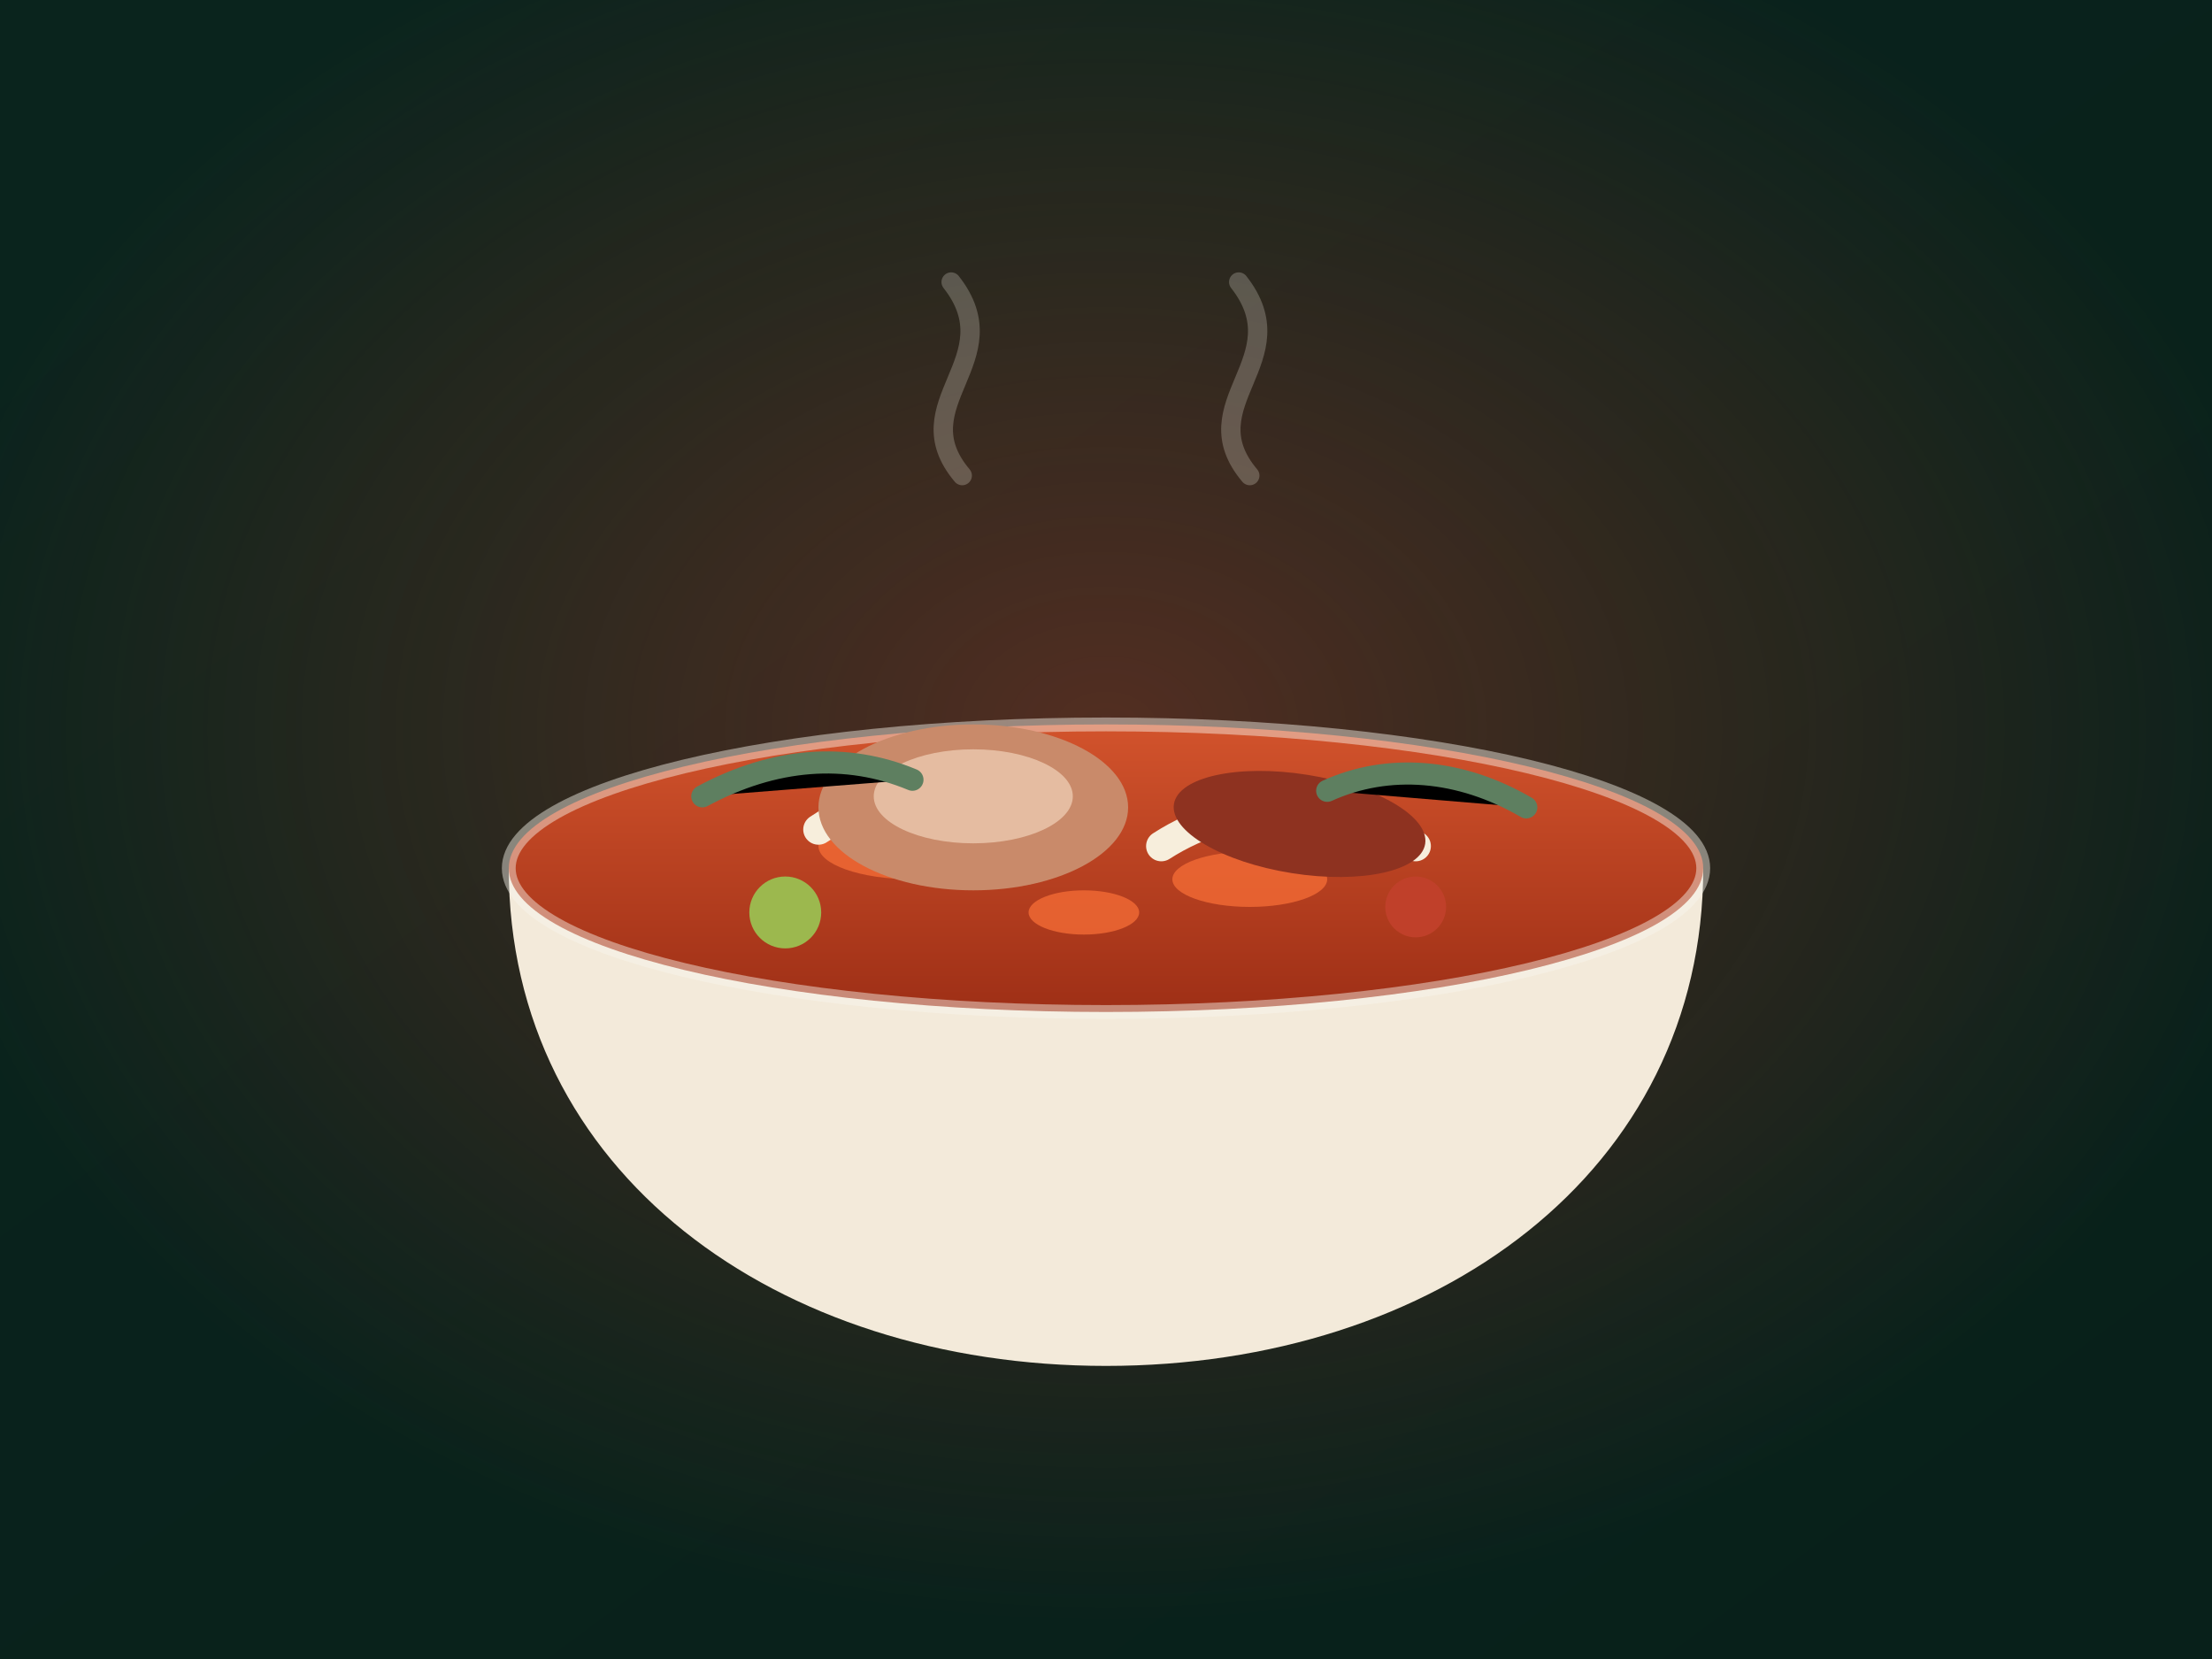
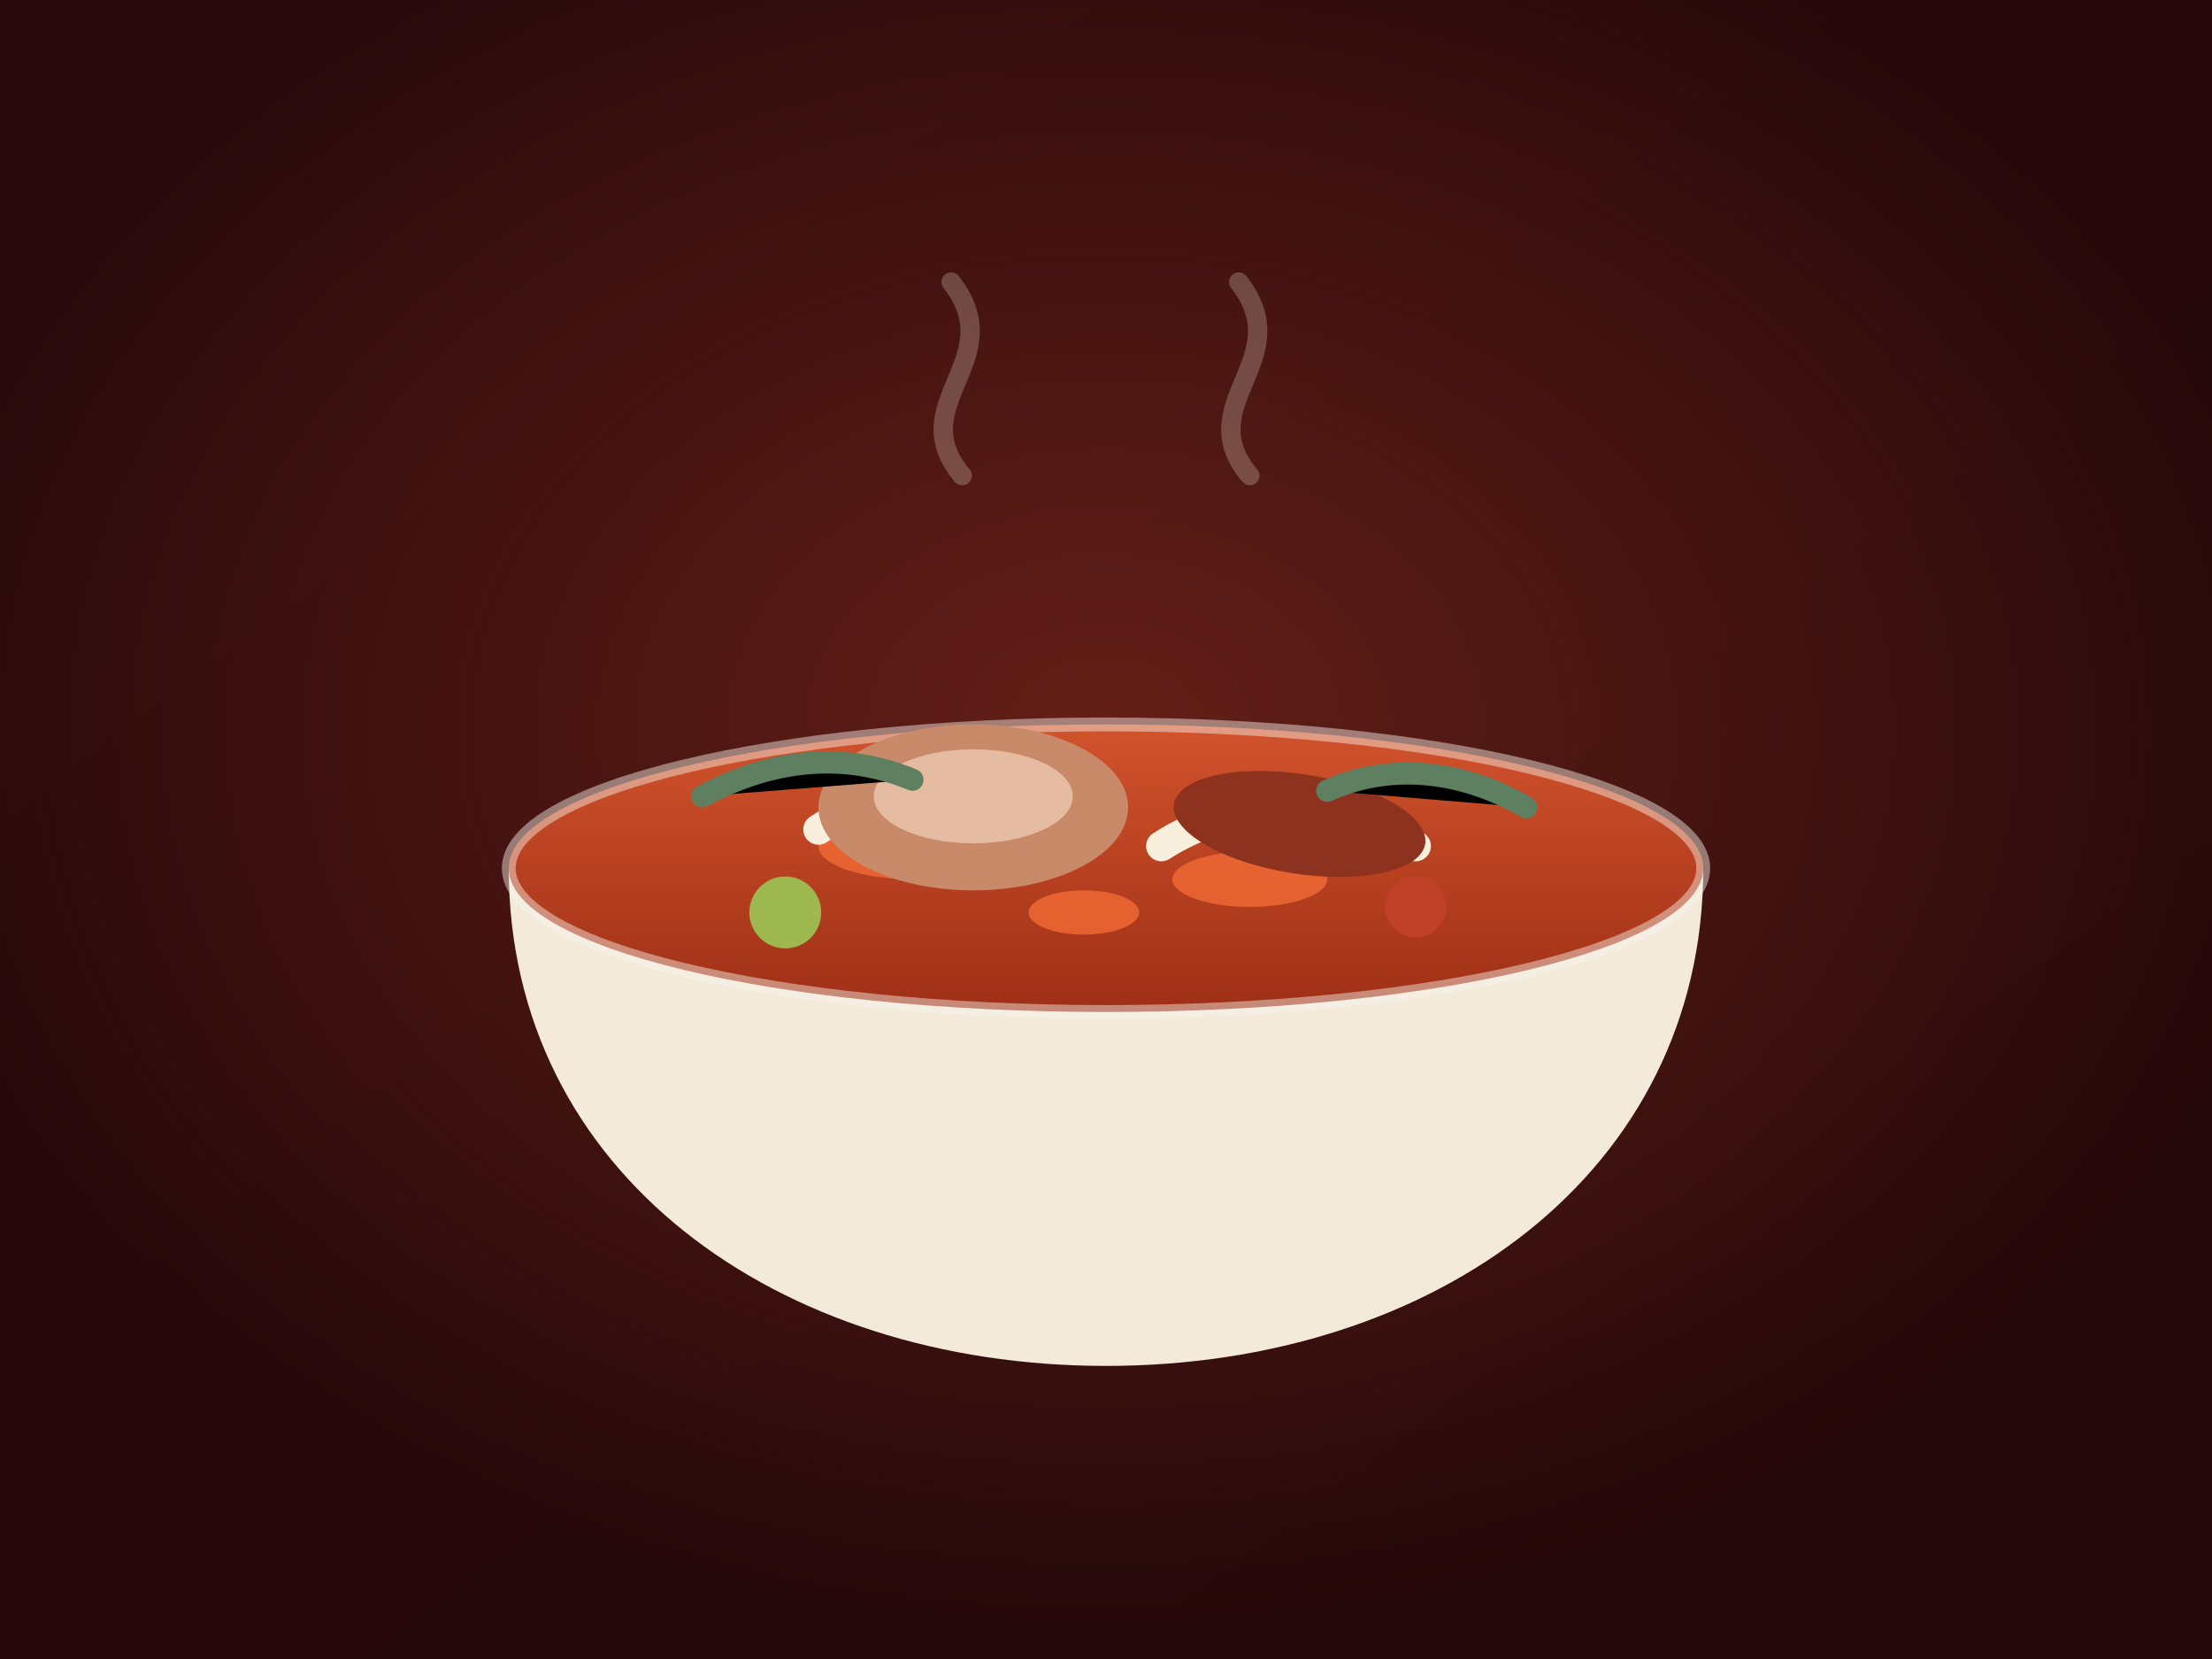
<svg xmlns="http://www.w3.org/2000/svg" viewBox="0 0 800 600" role="img" aria-label="Illustration of a bowl of spicy bun bo hue with chili oil and lemongrass">
  <defs>
    <linearGradient id="p5" x1="0" y1="0" x2="1" y2="1">
-       <stop offset="0" stop-color="#0A241D" />
-       <stop offset="1" stop-color="#08201A" />
+       <stop offset="0" stop-color="#2A0A0C" />
+       <stop offset="1" stop-color="#24080A" />
    </linearGradient>
    <radialGradient id="g5" cx="50%" cy="44%" r="54%">
      <stop offset="0" stop-color="#C0402A" stop-opacity=".4" />
      <stop offset="1" stop-color="#C0402A" stop-opacity="0" />
    </radialGradient>
    <linearGradient id="spicy" x1="0" y1="0" x2="0" y2="1">
      <stop offset="0" stop-color="#D2532C" />
      <stop offset="1" stop-color="#9E2F16" />
    </linearGradient>
  </defs>
  <rect width="800" height="600" fill="url(#p5)" />
  <rect width="800" height="600" fill="url(#g5)" />
  <g fill="none" stroke="#F6F1E7" stroke-opacity=".24" stroke-width="7" stroke-linecap="round">
    <path d="M348 172c-22-26 18-42-4-70" />
    <path d="M452 172c-22-26 18-42-4-70" />
  </g>
-   <ellipse cx="400" cy="318" rx="216" ry="54" fill="#08201A" opacity=".5" />
+   <ellipse cx="400" cy="318" rx="216" ry="54" fill="#24080A" opacity=".5" />
  <path d="M184 314h432c0 110-97 180-216 180S184 424 184 314Z" fill="#F3EADA" />
  <ellipse cx="400" cy="314" rx="216" ry="52" fill="url(#spicy)" />
  <ellipse cx="400" cy="314" rx="216" ry="52" fill="none" stroke="#FAF6EE" stroke-opacity=".45" stroke-width="5" />
  <g fill="#F26A34" opacity=".8">
    <ellipse cx="330" cy="306" rx="34" ry="12" />
    <ellipse cx="452" cy="318" rx="28" ry="10" />
    <ellipse cx="392" cy="330" rx="20" ry="8" />
  </g>
  <g stroke="#F7EEDC" stroke-width="11" stroke-linecap="round" fill="none">
    <path d="M296 300c30-20 68-20 98 0" />
    <path d="M420 306c28-18 64-18 92 0" />
  </g>
  <ellipse cx="352" cy="292" rx="56" ry="30" fill="#C98A6A" />
  <ellipse cx="352" cy="288" rx="36" ry="17" fill="#E5BCA1" />
  <ellipse cx="470" cy="298" rx="46" ry="18" transform="rotate(9 470 298)" fill="#8E3220" />
  <g stroke="#5E7F60" stroke-width="8" stroke-linecap="round">
    <path d="M254 288c26-14 52-16 76-6" />
    <path d="M552 292c-24-14-50-16-72-6" />
  </g>
  <circle cx="512" cy="328" r="11" fill="#C0402A" />
  <circle cx="284" cy="330" r="13" fill="#9CB84E" />
</svg>
